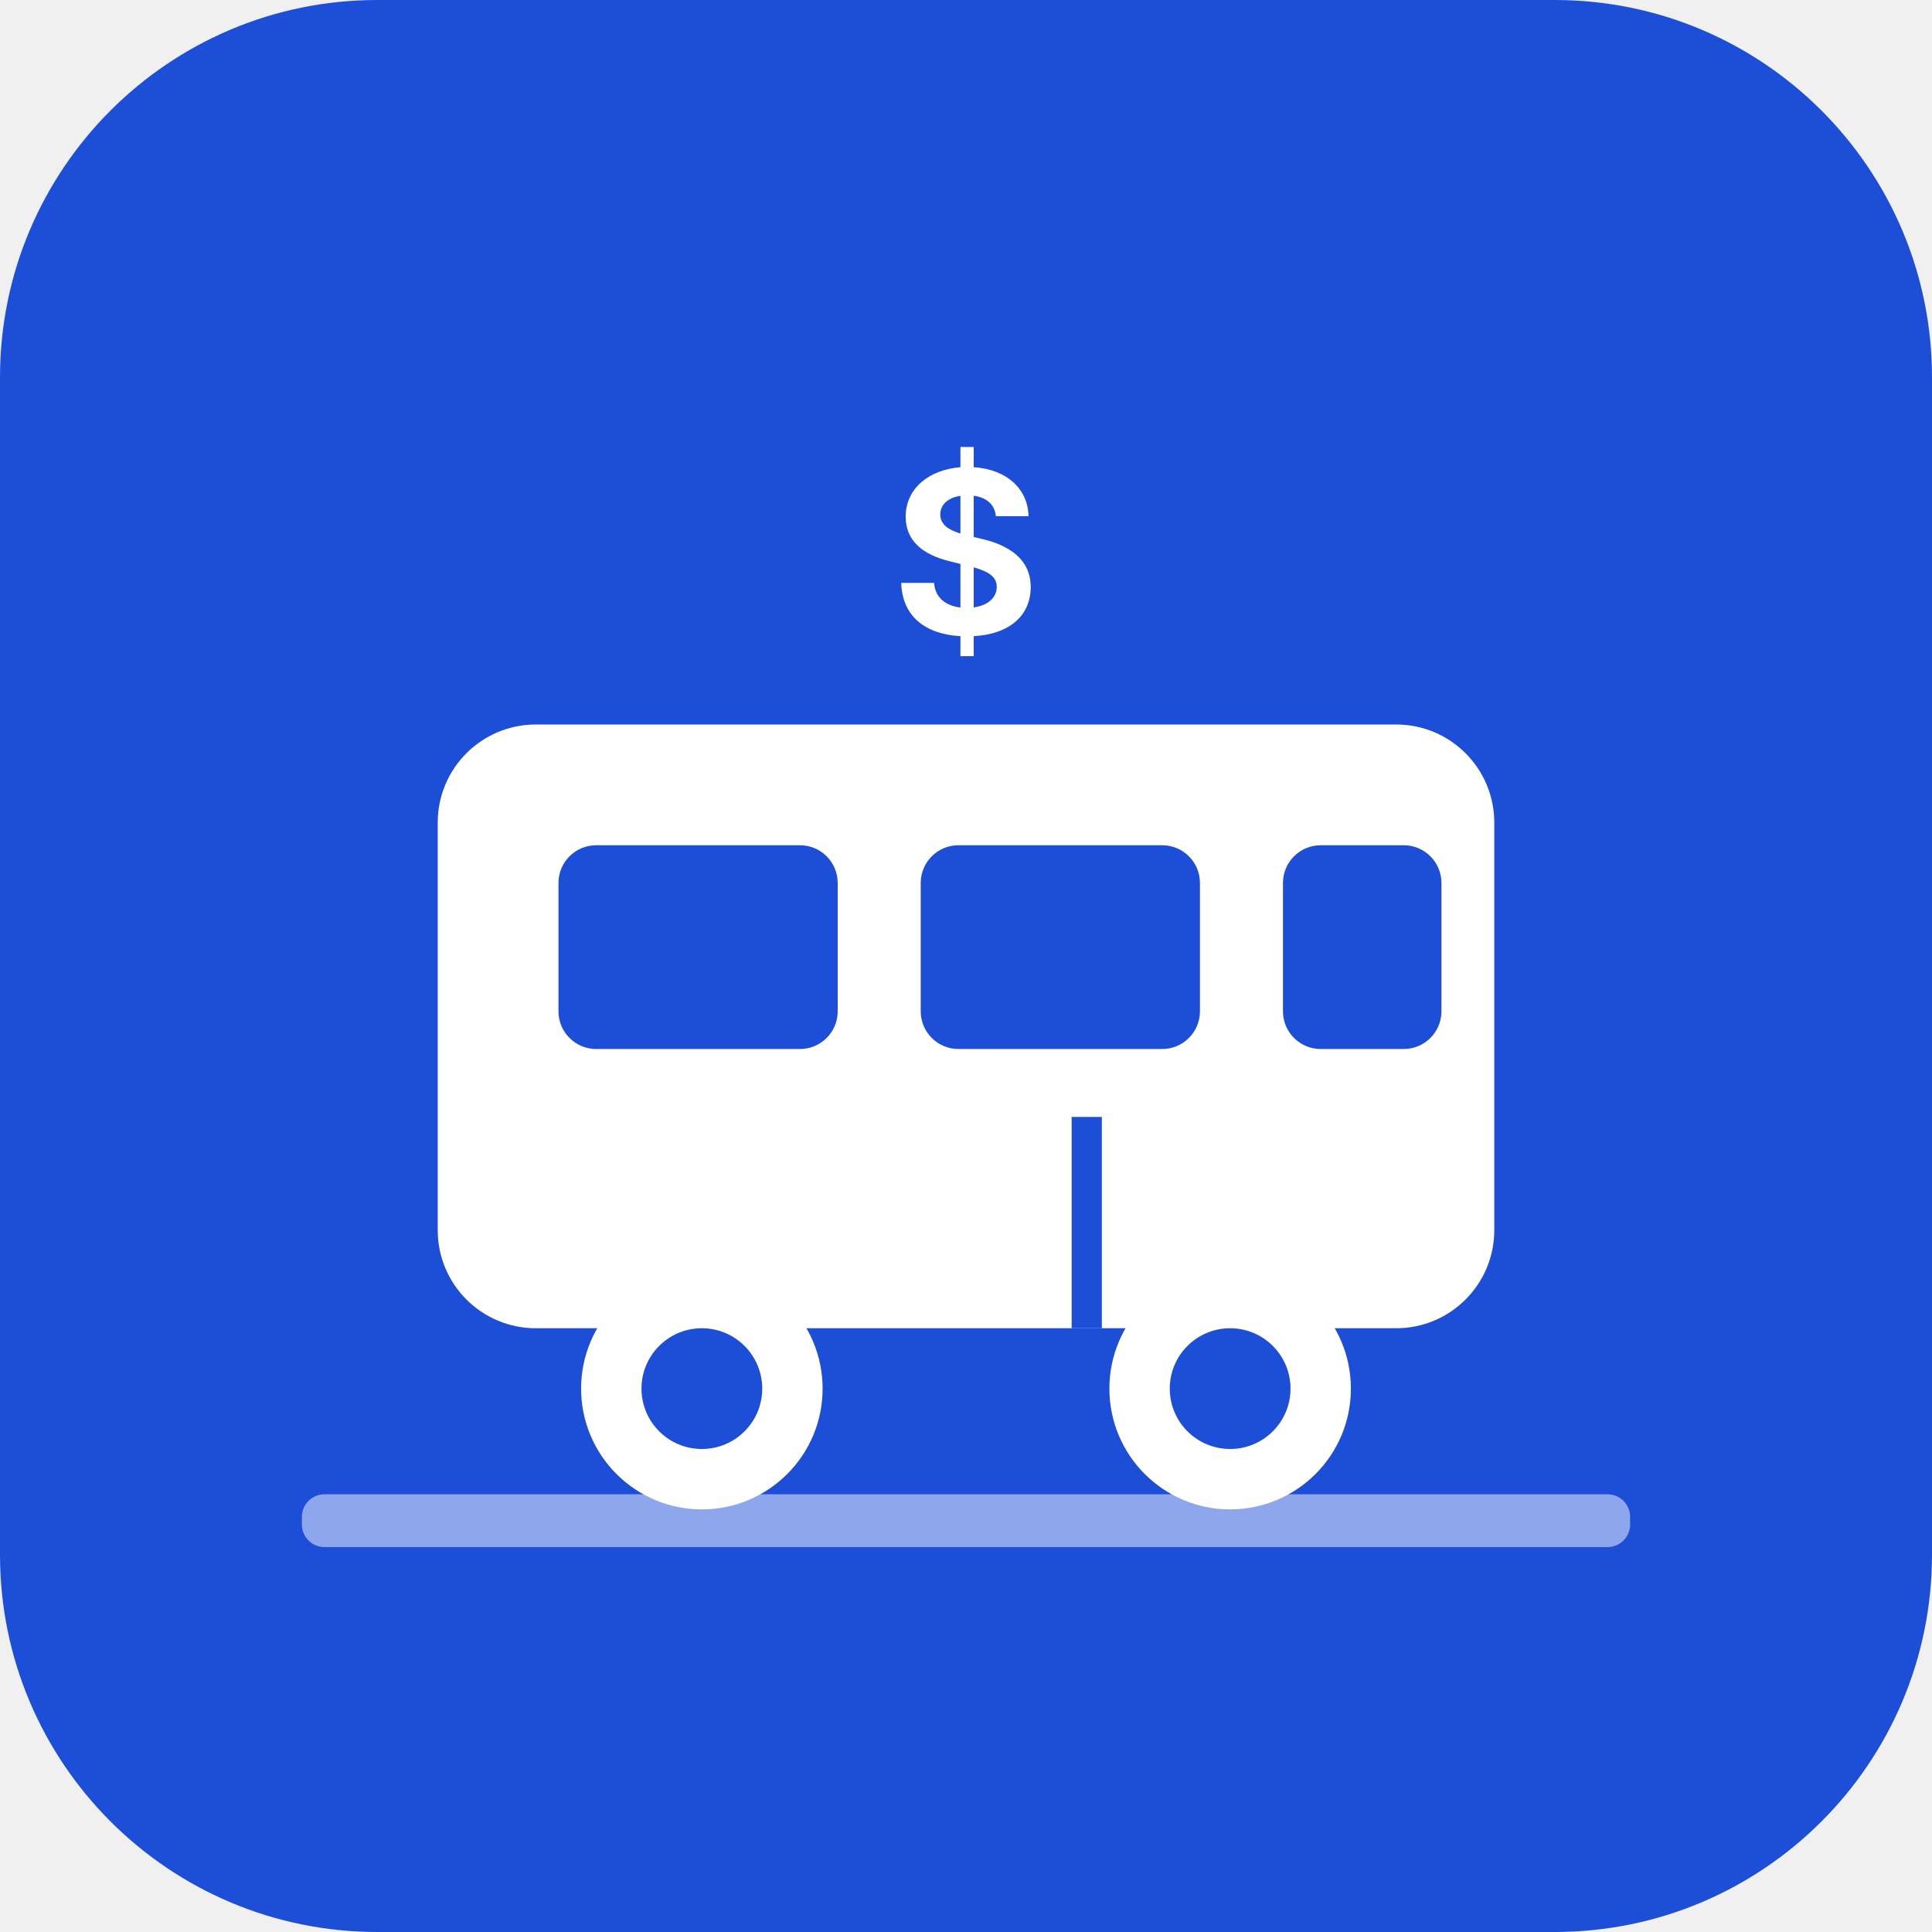
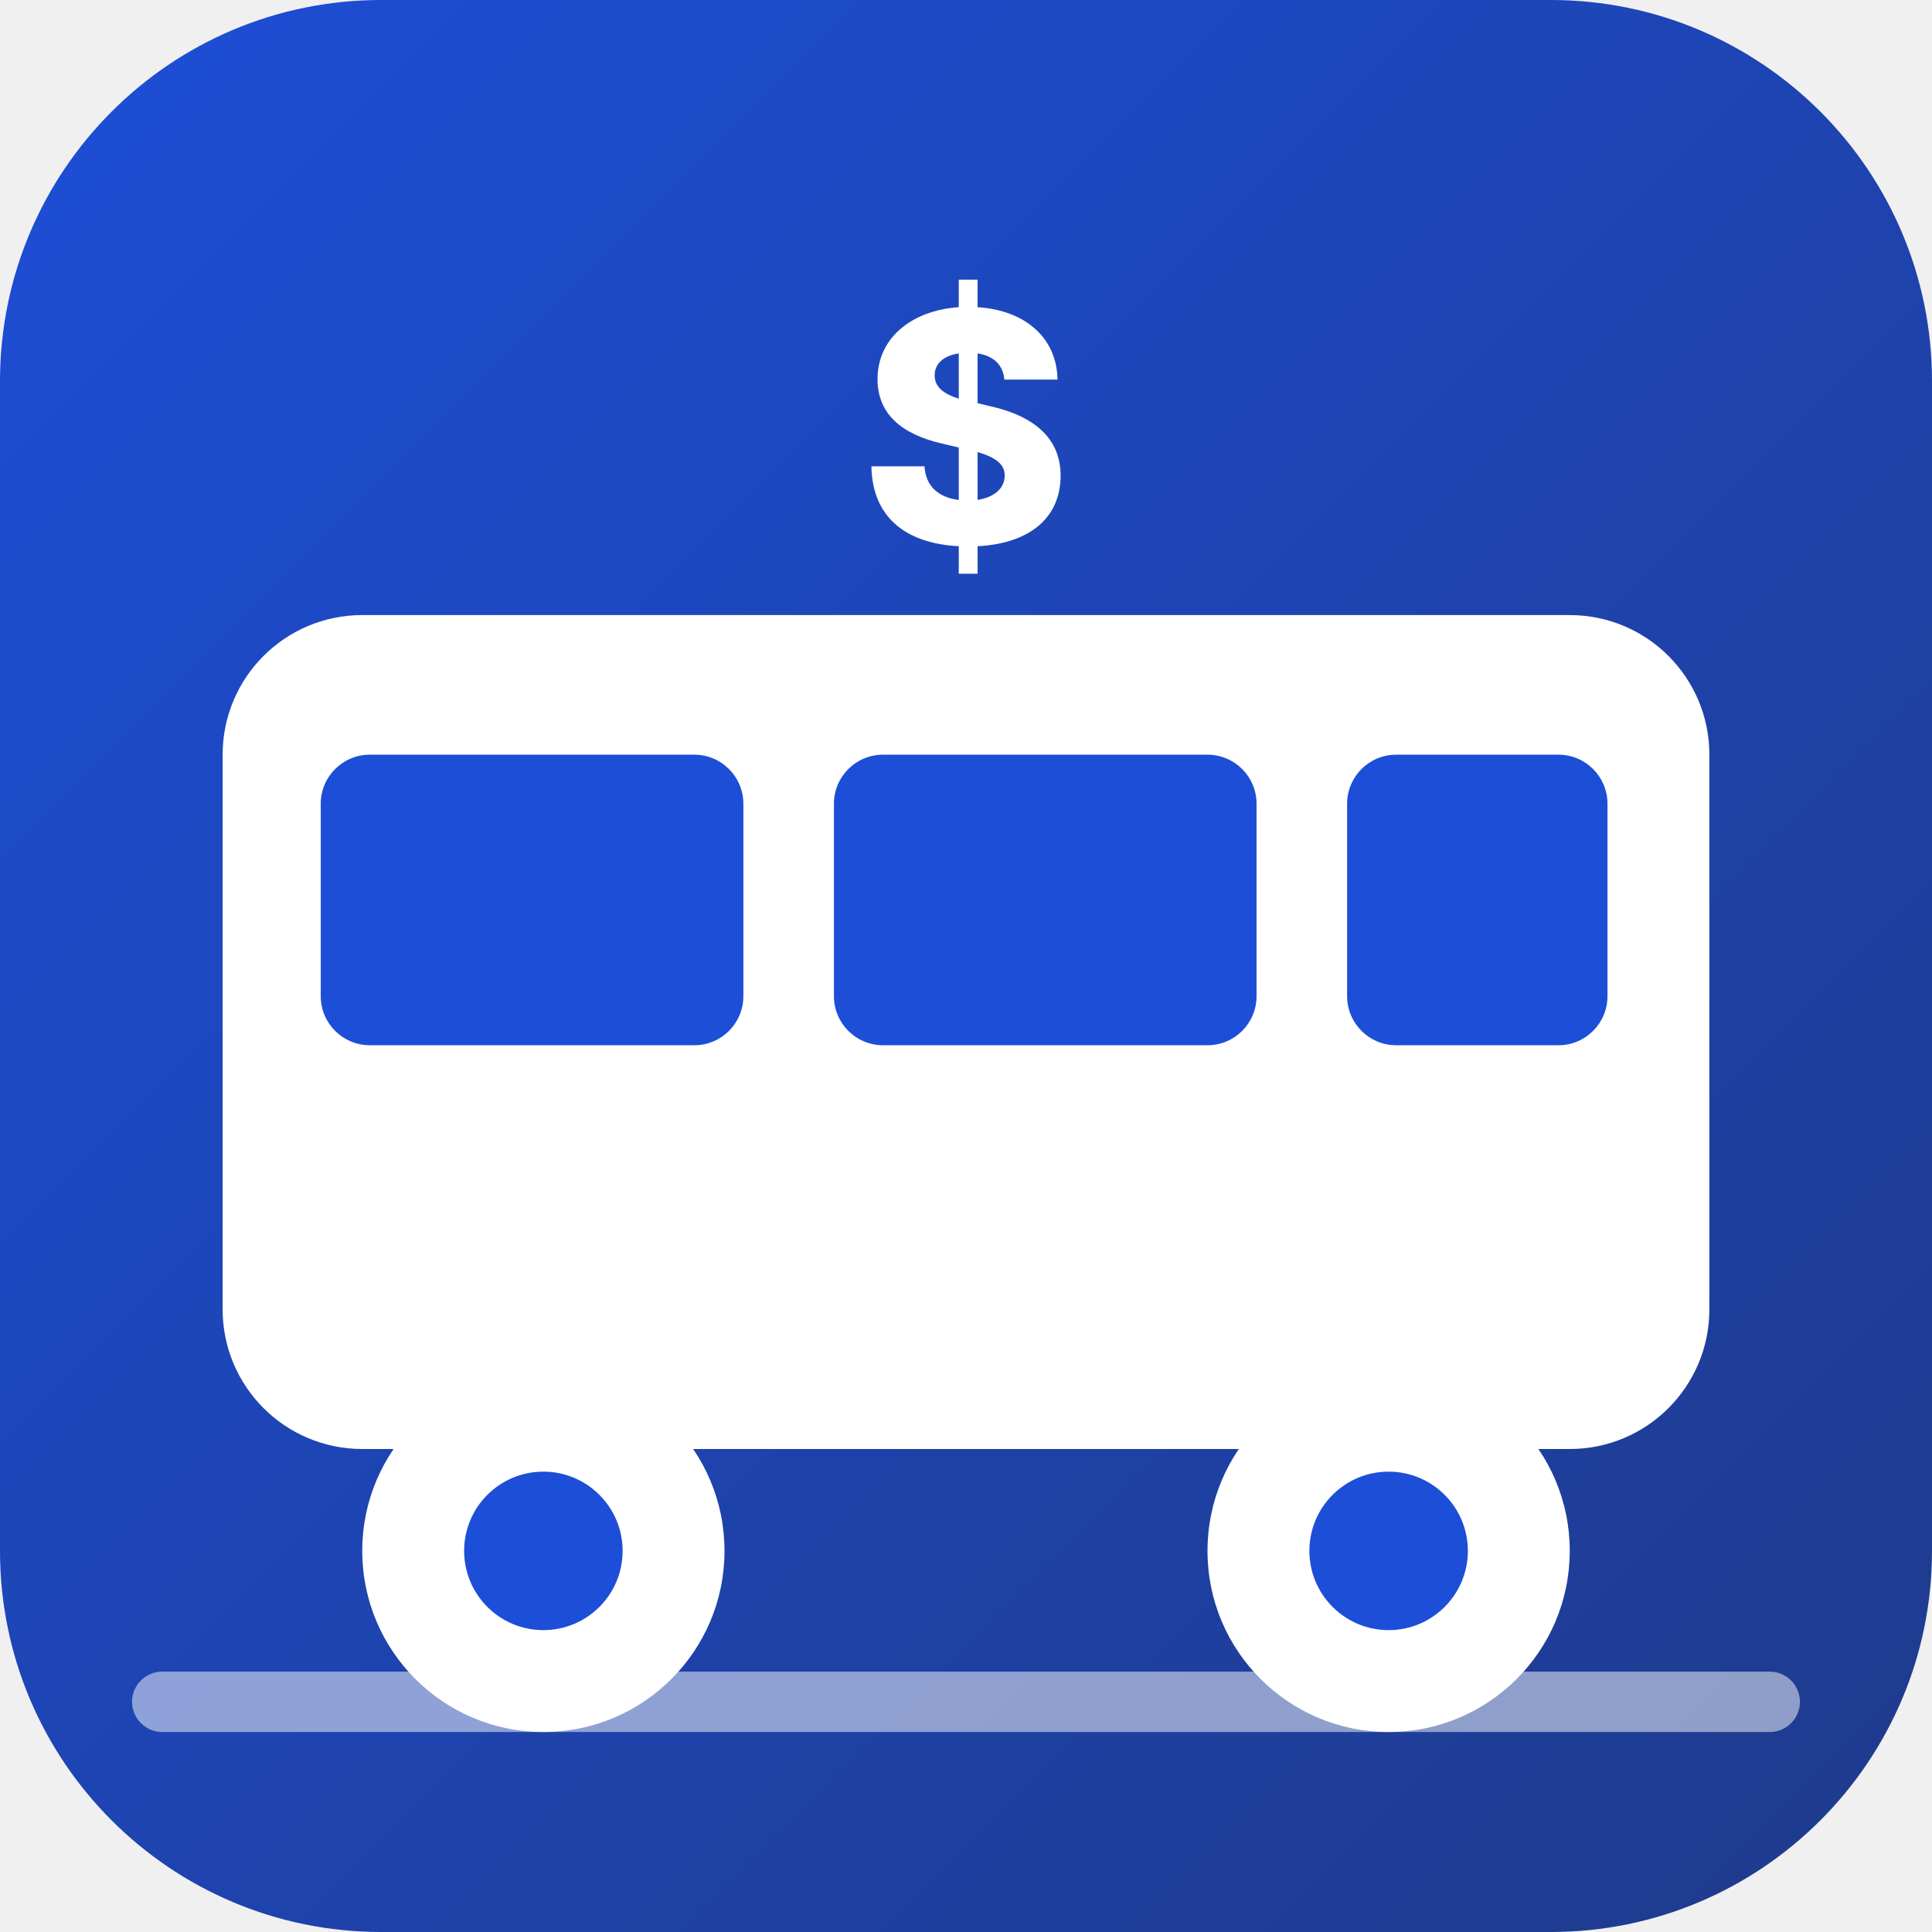
<svg xmlns="http://www.w3.org/2000/svg" viewBox="0 0 512 512">
-   <rect width="512" height="512" rx="100" fill="#1d4ed8" />
-   <rect x="116" y="192" width="280" height="160" rx="26" fill="white" />
-   <rect x="148" y="224" width="74" height="54" rx="10" fill="#1d4ed8" />
-   <rect x="244" y="224" width="74" height="54" rx="10" fill="#1d4ed8" />
-   <rect x="340" y="224" width="42" height="54" rx="10" fill="#1d4ed8" />
-   <line x1="288" y1="296" x2="288" y2="352" stroke="#1d4ed8" stroke-width="8" />
-   <circle cx="186" cy="368" r="32" fill="white" />
-   <circle cx="186" cy="368" r="16" fill="#1d4ed8" />
-   <circle cx="326" cy="368" r="32" fill="white" />
-   <circle cx="326" cy="368" r="16" fill="#1d4ed8" />
-   <rect x="80" y="396" width="352" height="14" rx="6" fill="rgba(255,255,255,0.5)" />
-   <text x="256" y="168" font-family="-apple-system,sans-serif" font-size="60" font-weight="700" fill="white" text-anchor="middle">$</text>
+   <defs>
+     <linearGradient id="bg" x1="0%" y1="0%" x2="100%" y2="100%">
+       <stop offset="0%" stop-color="#1d4ed8" />
+       <stop offset="100%" stop-color="#1e3a8a" />
+     </linearGradient>
+   </defs>
+   <rect width="512" height="512" rx="101" fill="url(#bg)" />
+   <text x="256" y="144" font-family="-apple-system,sans-serif" font-size="85" font-weight="800" fill="white" text-anchor="middle">$</text>
+   <rect x="59" y="163" width="394" height="221" rx="37" fill="white" />
+   <rect x="85" y="200" width="112" height="77" rx="13" fill="#1d4ed8" />
+   <rect x="221" y="200" width="112" height="77" rx="13" fill="#1d4ed8" />
+   <rect x="357" y="200" width="69" height="77" rx="13" fill="#1d4ed8" />
+   <circle cx="144" cy="411" r="48" fill="white" />
+   <circle cx="144" cy="411" r="21" fill="#1d4ed8" />
+   <circle cx="368" cy="411" r="48" fill="white" />
+   <circle cx="368" cy="411" r="21" fill="#1d4ed8" />
+   <rect x="35" y="443" width="442" height="16" rx="8" fill="rgba(255,255,255,0.5)" />
</svg>
